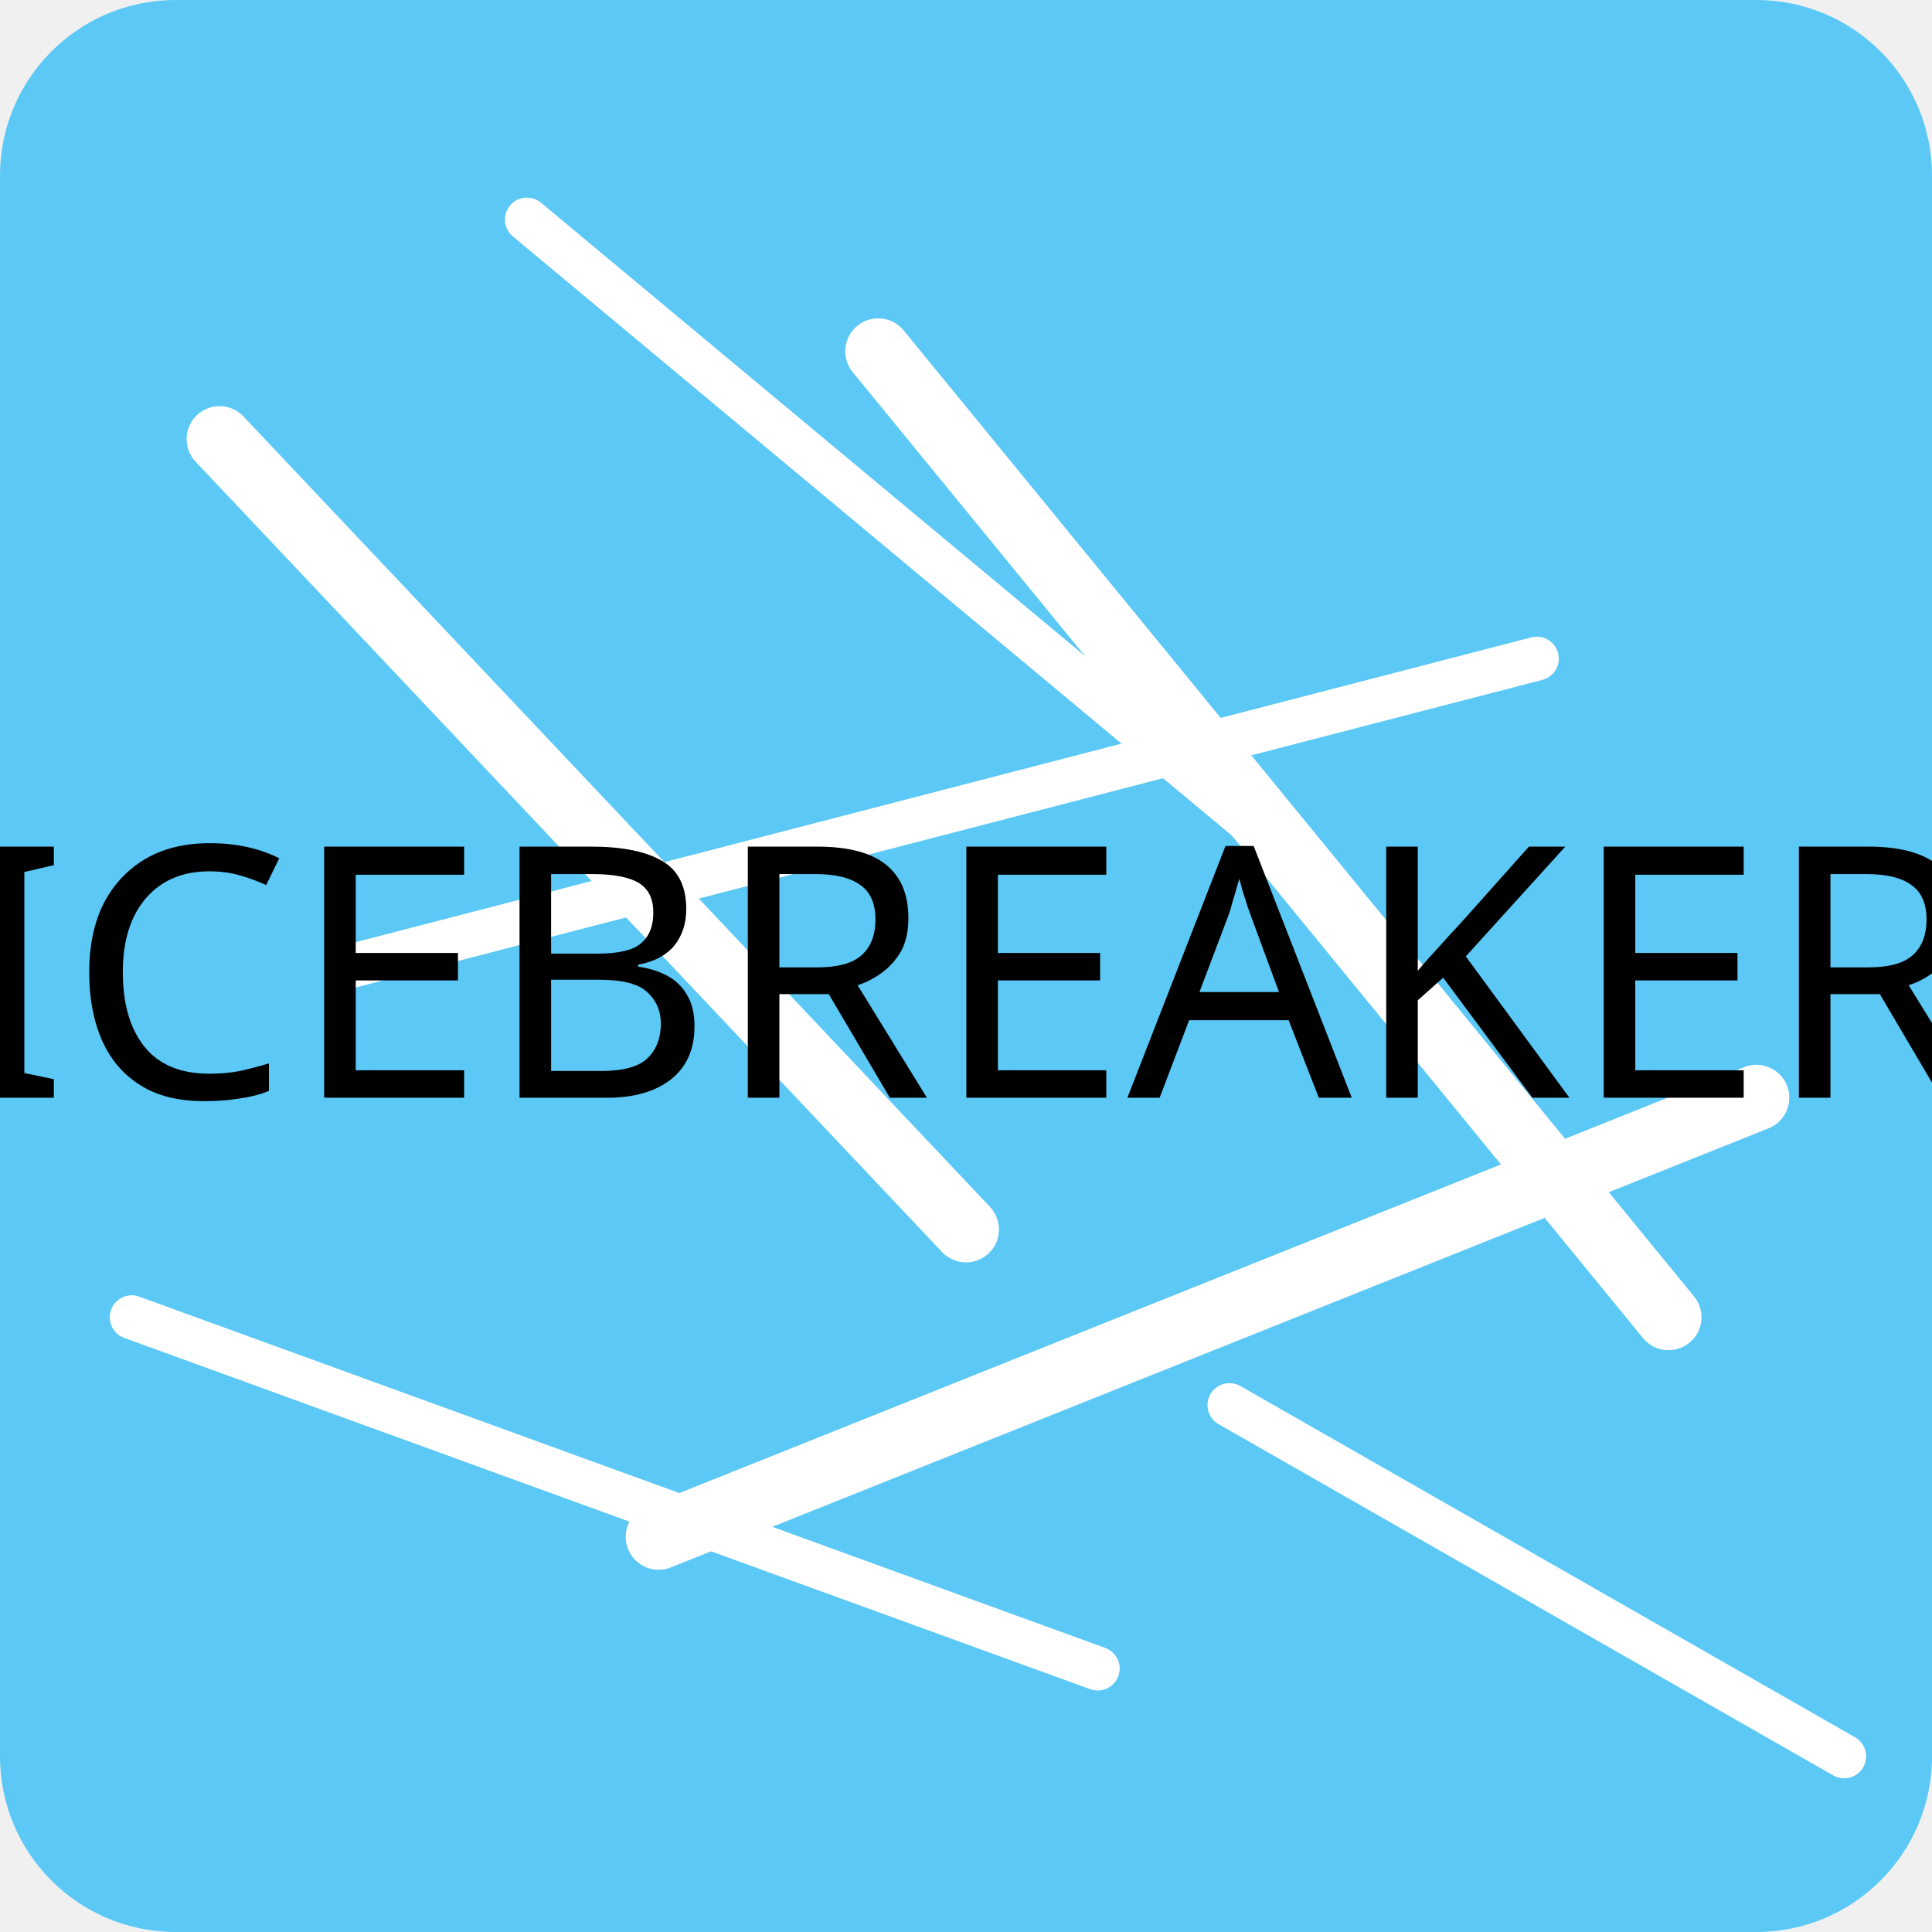
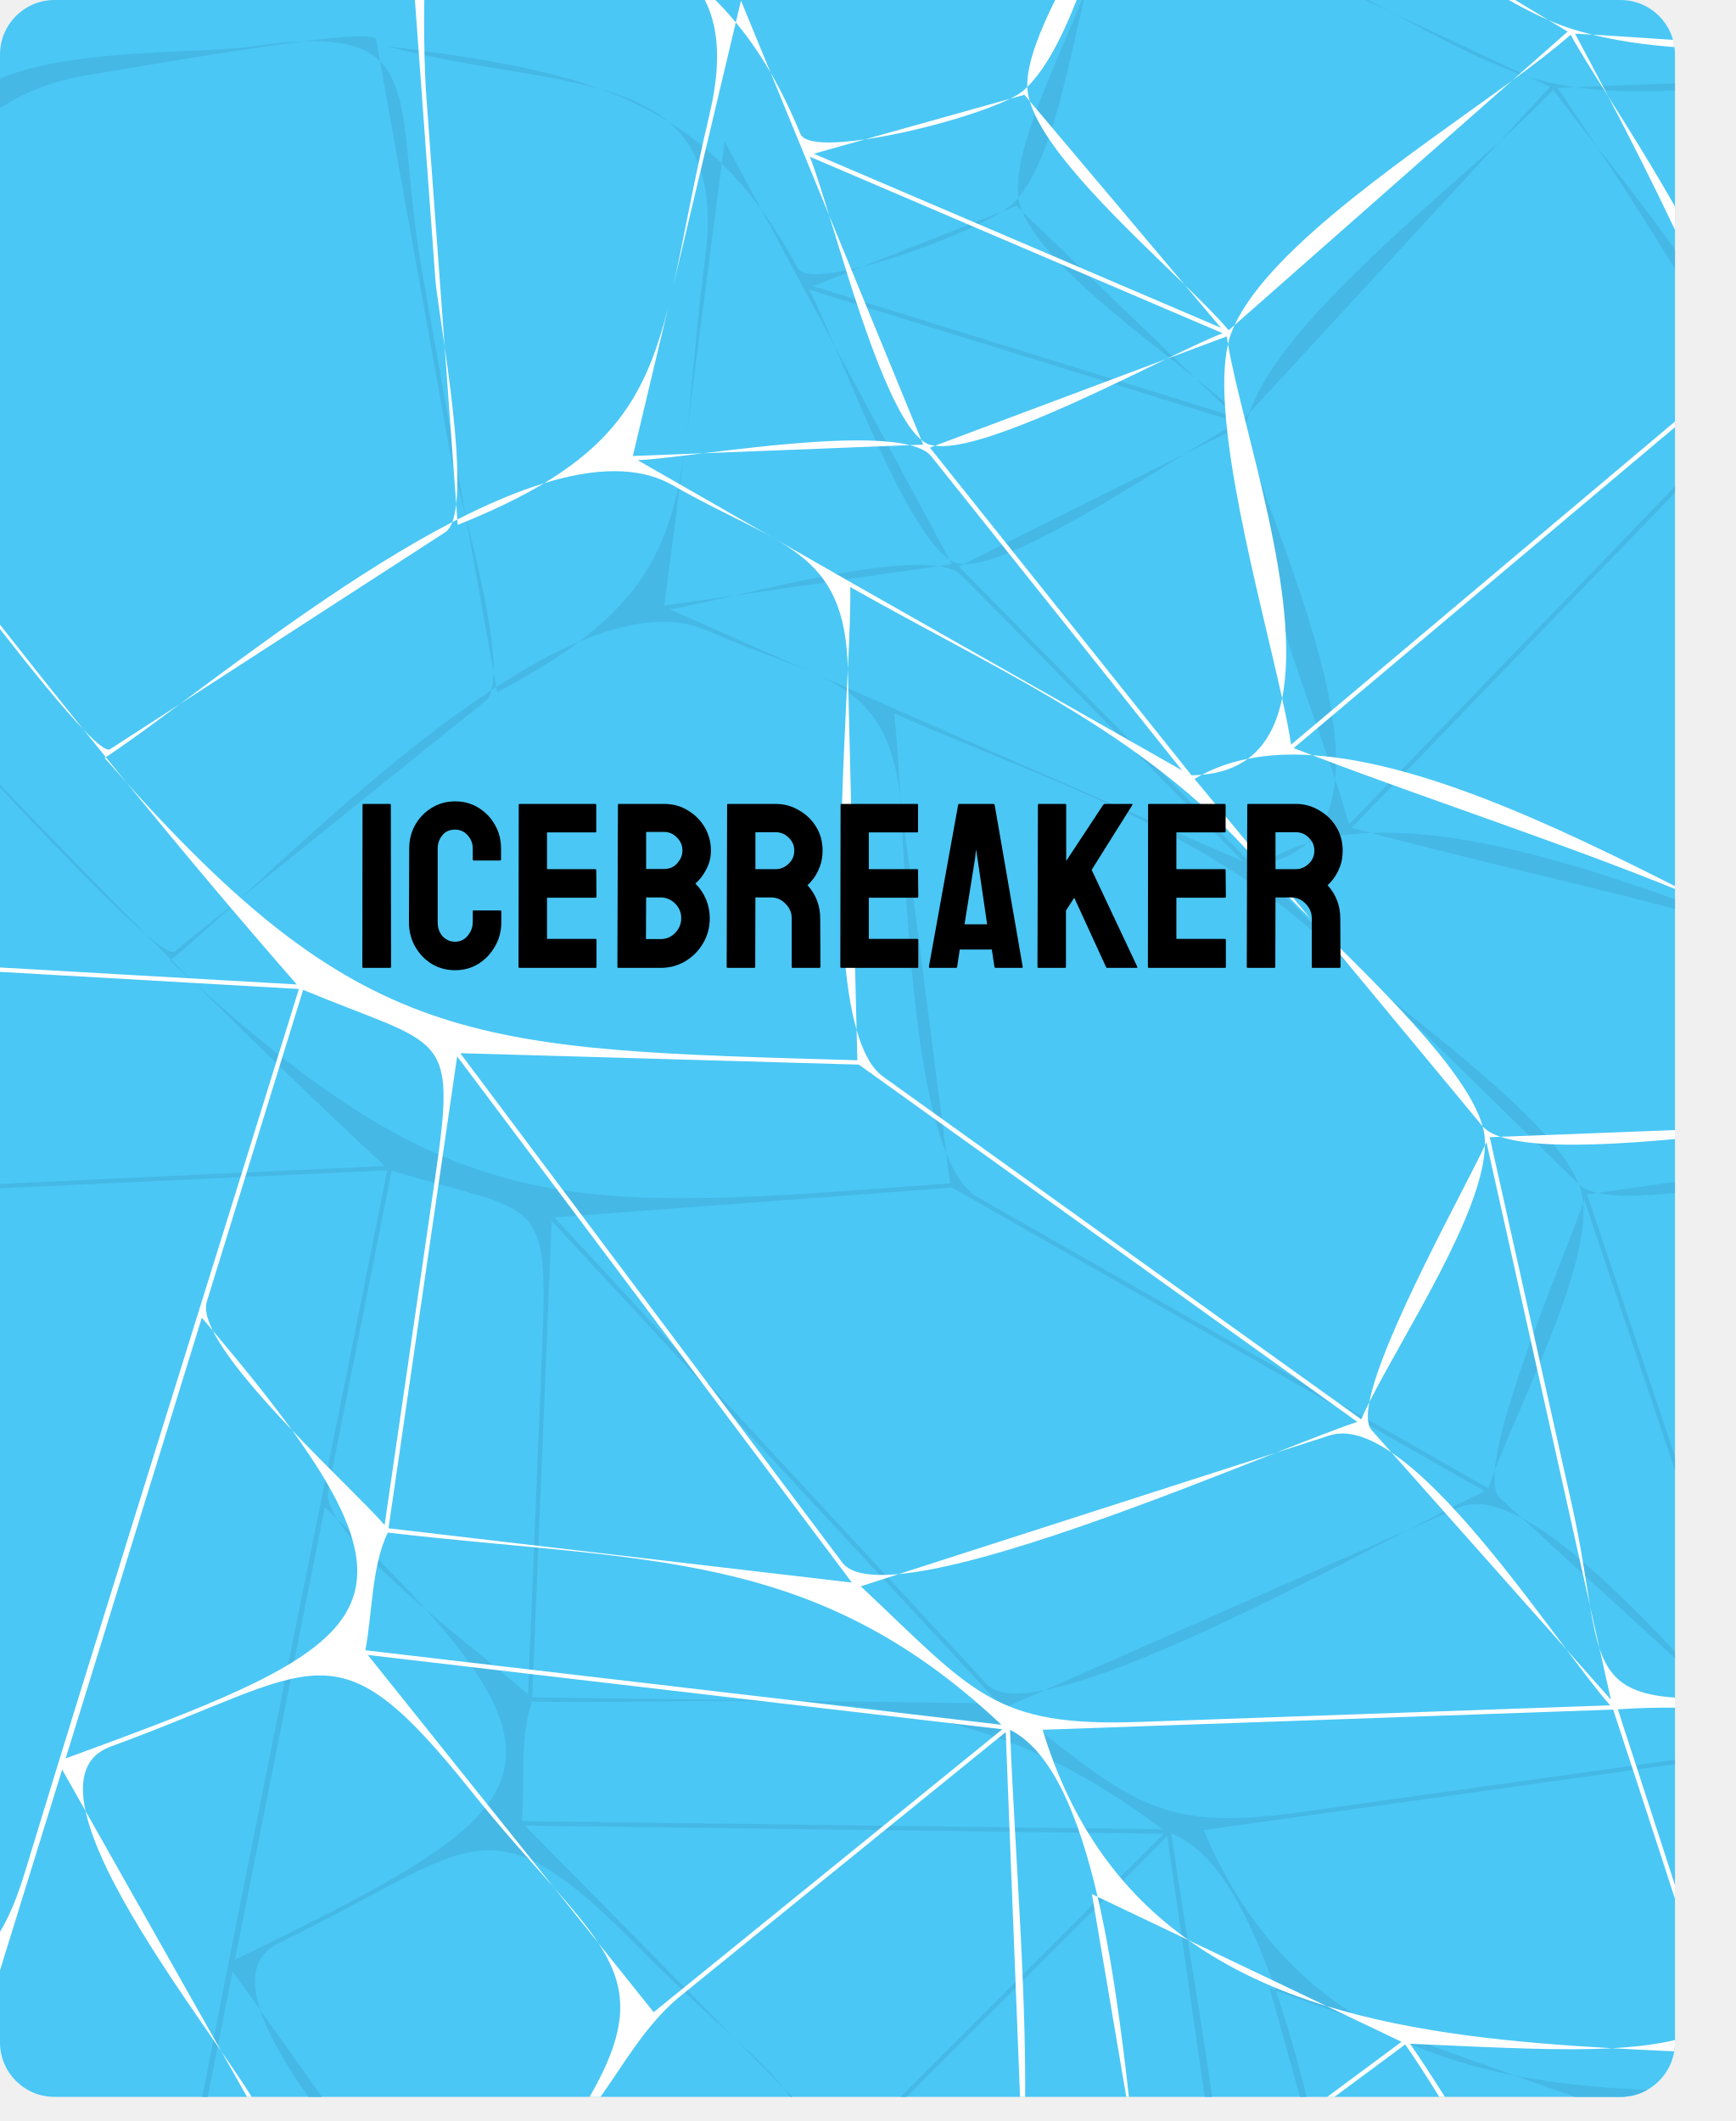
- <svg xmlns="http://www.w3.org/2000/svg" width="44" height="44" viewBox="0 0 44 44" fill="none">
-   <rect width="44" height="44" rx="4" fill="#5BC8F5" />
-   <line x1="5" y1="10" x2="22" y2="28" stroke="white" stroke-width="1.5" stroke-linecap="round" />
-   <line x1="12" y1="5" x2="30" y2="20" stroke="white" stroke-width="1" stroke-linecap="round" />
-   <line x1="20" y1="8" x2="38" y2="30" stroke="white" stroke-width="1.5" stroke-linecap="round" />
-   <line x1="8" y1="22" x2="35" y2="15" stroke="white" stroke-width="1" stroke-linecap="round" />
-   <line x1="3" y1="30" x2="25" y2="38" stroke="white" stroke-width="1" stroke-linecap="round" />
-   <line x1="15" y1="35" x2="40" y2="25" stroke="white" stroke-width="1.5" stroke-linecap="round" />
-   <line x1="28" y1="32" x2="42" y2="40" stroke="white" stroke-width="1" stroke-linecap="round" />
-   <text x="22" y="25" text-anchor="middle" font-family="Anton SC, sans-serif" font-weight="400" font-size="8" fill="#000">ICEBREAKER</text>
+ <svg xmlns="http://www.w3.org/2000/svg" width="27" height="33" viewBox="0 0 27 33" fill="none">
+   <g clip-path="url(#clip0_1091_567)">
+     <rect width="26.058" height="32.625" rx="0.847" fill="white" />
+     <g clip-path="url(#clip1_1091_567)">
+       <path d="M28.134 -0.762H-5.762V33.134H28.134V-0.762Z" fill="#4AC7F5" />
+       <path d="M28.134 14.742C27.972 14.689 27.808 14.638 27.643 14.588C27.811 14.652 27.974 14.714 28.134 14.775V14.742ZM23.799 1.201C23.09 0.869 22.381 0.536 21.673 0.204C22.375 0.579 23.108 0.984 23.799 1.201ZM19.435 6.427C20.735 5.017 22.035 3.606 23.335 2.196C21.96 3.441 19.877 5.139 19.435 6.427ZM28.134 8.089C28.058 7.918 27.981 7.747 27.902 7.578C27.979 7.799 28.057 8.02 28.134 8.241V8.089ZM20.338 13.117C20.09 13.194 19.861 13.299 19.654 13.439C19.944 13.383 20.168 13.272 20.338 13.117ZM24.845 2.283C25.718 3.602 26.51 4.878 27.206 6.187C27.233 5.331 25.785 3.481 24.845 2.283ZM27.433 6.241C27.39 6.285 27.348 6.329 27.305 6.373C27.513 6.771 27.712 7.172 27.902 7.578L27.433 6.241ZM28.134 18.195V18.091C27.042 18.247 25.949 18.404 24.856 18.56C25.507 18.706 26.881 18.464 28.134 18.195ZM28.134 1.205V1.202C26.936 1.279 25.678 1.303 24.501 1.357C25.603 1.511 26.899 1.358 28.134 1.205ZM21.329 12.959C23.366 13.503 25.597 13.966 27.643 14.588C25.662 13.829 23.204 12.885 21.329 12.959ZM21.673 0.204C21.152 -0.074 20.649 -0.335 20.192 -0.49C20.686 -0.259 21.179 -0.027 21.673 0.204ZM16.927 -0.258C16.975 -0.393 17.011 -0.513 17.031 -0.613C16.995 -0.506 16.961 -0.387 16.927 -0.258ZM-5.762 15.472V15.601C-4.85 16.611 -3.733 18.008 -2.715 18.409C-3.081 17.577 -4.657 16.351 -5.762 15.472ZM5.369 33.132C4.929 32.512 4.488 31.892 4.048 31.272C4.224 31.811 4.668 32.476 5.174 33.132H5.369ZM12.828 33.132C12.618 32.919 12.408 32.706 12.199 32.494C12.37 32.705 12.495 32.911 12.569 33.132H12.828ZM15.844 3.076C16.419 2.374 16.659 0.764 16.927 -0.258C16.601 0.669 15.733 2.289 15.844 3.076ZM2.275 14.541C1.144 13.402 0.03 12.248 -1.08 11.082C0.153 12.432 1.565 13.939 2.275 14.541ZM11.41 31.694C11.673 31.961 11.936 32.227 12.199 32.494C11.997 32.245 11.73 31.99 11.41 31.694ZM21.321 31.495C22.006 31.883 22.762 32.135 23.566 32.293C22.818 32.027 22.07 31.761 21.321 31.495ZM20.365 33.132H20.453C20.28 32.404 20.081 31.652 19.846 30.971C19.816 30.96 19.785 30.949 19.754 30.938C19.957 31.669 20.161 32.4 20.365 33.132ZM2.647 14.945C2.776 15.066 2.903 15.182 3.028 15.295C2.906 15.174 2.785 15.053 2.664 14.932C2.659 14.936 2.653 14.941 2.647 14.945ZM9.337 1.384C8.411 1.05 7.324 0.883 6.01 0.716C7.231 1.044 8.423 1.126 9.337 1.384ZM-2.809 7.229C-2.218 5.719 -1.628 4.209 -1.037 2.699C-1.898 3.902 -2.317 5.619 -2.809 7.229ZM10.389 1.886C10.875 2.289 11.111 2.927 10.97 4.016C10.829 5.094 10.775 5.97 10.687 6.713C10.868 5.324 11.049 3.935 11.229 2.546C10.966 2.288 10.687 2.07 10.389 1.886ZM13.417 4.149C14.175 3.957 15.148 3.568 15.594 3.288C14.868 3.575 14.143 3.862 13.417 4.149ZM11.274 2.201C11.259 2.316 11.245 2.431 11.229 2.546C11.445 2.757 11.65 2.995 11.847 3.265C11.656 2.912 11.466 2.557 11.274 2.201ZM10.389 1.886C10.112 1.656 9.754 1.502 9.337 1.384C9.713 1.52 10.062 1.683 10.389 1.886ZM7.245 8.028C7.39 8.836 7.534 9.645 7.678 10.453C7.686 9.855 7.445 8.822 7.245 8.028ZM10.642 7.06C10.658 6.948 10.673 6.832 10.687 6.713C10.672 6.829 10.657 6.945 10.642 7.06ZM24.189 1.303C24.061 1.277 23.931 1.243 23.799 1.201C23.904 1.251 24.01 1.3 24.115 1.349C23.855 1.632 23.595 1.914 23.335 2.196C23.664 1.898 23.952 1.627 24.168 1.393C24.3 1.589 24.547 1.903 24.845 2.283C24.645 1.981 24.442 1.677 24.233 1.369C24.322 1.365 24.412 1.361 24.501 1.357C24.395 1.342 24.291 1.324 24.189 1.303ZM14.918 8.815C14.943 8.802 14.968 8.79 14.993 8.777C14.95 8.776 14.91 8.771 14.876 8.76C14.841 8.749 14.806 8.731 14.771 8.708C14.783 8.731 14.796 8.755 14.809 8.778C14.74 8.788 14.672 8.798 14.603 8.808C14.762 8.831 14.883 8.875 14.954 8.947C16.415 10.432 17.876 11.917 19.338 13.402C17.525 12.609 15.711 11.815 13.898 11.021C12.738 10.507 11.577 9.993 10.416 9.479C10.621 9.45 10.985 9.365 11.421 9.266C11.059 9.318 10.697 9.37 10.334 9.422C10.437 8.635 10.539 7.847 10.642 7.06C10.465 8.286 10.13 9.139 9.005 9.986C9.751 9.669 10.441 9.564 10.998 9.81C12.743 10.583 13.765 10.511 14.003 12.367C14.004 12.371 14.004 12.374 14.005 12.377C13.975 11.845 13.947 11.396 13.909 11.099C16.436 12.206 18.843 12.923 20.807 14.846C20.981 15.016 21.25 15.238 21.565 15.493C20.892 14.834 20.219 14.175 19.546 13.516C19.581 13.489 19.617 13.463 19.654 13.439C19.602 13.449 19.549 13.457 19.493 13.464C17.968 11.914 16.443 10.364 14.918 8.815ZM7.245 8.028C7.02 6.768 6.795 5.508 6.57 4.248C6.27 2.571 6.419 1.46 5.912 0.954C6.273 2.972 6.633 4.99 6.994 7.008C7.023 7.17 7.127 7.557 7.245 8.028ZM26.997 25.678C27.066 25.927 27.132 26.139 27.21 26.313C27.139 26.101 27.068 25.889 26.997 25.678ZM9.005 9.986C8.59 10.162 8.158 10.404 7.721 10.688C7.725 10.715 7.73 10.743 7.735 10.77C8.244 10.502 8.661 10.244 9.005 9.986ZM7.555 10.903C7.597 10.869 7.627 10.812 7.647 10.736C6.242 11.662 4.795 13.008 3.727 13.988C5.003 12.96 6.279 11.931 7.555 10.903ZM-2.809 7.229C-2.988 7.687 -3.168 8.145 -3.347 8.603C-4.152 8.102 -4.957 7.602 -5.762 7.101V7.221C-4.97 7.715 -4.13 8.196 -3.379 8.663C-4.173 9.764 -4.967 10.864 -5.762 11.965V12.159C-4.932 11.024 -4.123 9.809 -3.327 8.707C-2.576 9.503 -1.828 10.296 -1.08 11.082C-2.12 9.943 -3.033 8.916 -3.288 8.64C-3.113 8.19 -2.958 7.715 -2.809 7.229ZM7.72 10.688C7.706 10.61 7.692 10.531 7.678 10.453C7.677 10.563 7.667 10.659 7.647 10.736C7.672 10.72 7.696 10.704 7.72 10.688ZM5.912 0.954C5.892 0.84 5.872 0.727 5.851 0.613C5.837 0.533 5.365 0.563 4.733 0.641C5.325 0.621 5.685 0.727 5.912 0.954ZM28.134 32.471C28.107 32.476 28.081 32.481 28.054 32.485C28.081 32.484 28.108 32.482 28.134 32.481V32.471ZM2.717 14.802C2.669 14.841 2.51 14.741 2.275 14.541C2.404 14.671 2.534 14.802 2.664 14.931C2.941 14.707 3.304 14.376 3.727 13.988C3.39 14.26 3.053 14.531 2.717 14.802ZM-3.384 33.132C-2.698 30.866 -2.126 27.996 -1.941 25.811C-2.455 28.251 -2.97 30.691 -3.484 33.132H-3.384ZM24.338 33.132H24.438C24.573 33.008 24.709 32.884 24.844 32.76C24.953 32.888 25.055 33.012 25.152 33.132H25.242C25.141 33.007 25.033 32.877 24.917 32.742C26.291 32.661 27.28 32.608 28.054 32.485C26.51 32.559 24.968 32.568 23.566 32.293C23.971 32.437 24.377 32.581 24.782 32.725C24.634 32.861 24.486 32.996 24.338 33.132ZM26.704 26.39C27.012 26.723 27.276 27.005 27.469 27.182C25.051 27.52 22.633 27.859 20.215 28.197C17.965 28.512 17.602 28.012 15.682 26.546C15.871 26.463 16.06 26.38 16.249 26.297C15.822 26.382 15.504 26.367 15.357 26.208C13.113 23.786 10.869 21.364 8.625 18.942C10.687 18.787 12.749 18.632 14.811 18.477C17.574 20.052 20.337 21.628 23.1 23.203C22.854 23.312 22.424 23.534 21.888 23.812C22.156 23.694 22.424 23.576 22.692 23.457C22.96 23.339 23.301 23.418 23.678 23.621C23.564 23.516 23.449 23.411 23.334 23.306C23.259 23.237 23.237 23.085 23.255 22.878C23.216 22.978 23.183 23.072 23.156 23.157C20.507 21.646 17.857 20.136 15.207 18.625C15.014 18.514 14.854 18.274 14.721 17.943L14.781 18.411C8.92 18.851 7.175 19.05 3.028 15.295C3.995 16.256 4.978 17.205 5.985 18.142C3.281 18.267 0.577 18.393 -2.127 18.519C-2.317 18.528 -2.514 18.487 -2.715 18.409C-2.674 18.5 -2.648 18.587 -2.64 18.668C-2.373 21.155 -2.107 23.642 -1.841 26.129C-1.591 28.463 -1.341 30.797 -1.091 33.132H-1.023C-1.541 28.29 -2.06 23.449 -2.578 18.608C0.29 18.474 3.157 18.341 6.025 18.208C5.281 21.953 4.538 25.605 3.79 29.358C3.592 30.351 3.398 31.341 3.204 32.336C3.142 32.653 3.068 32.915 2.982 33.132H3.129C3.292 32.313 3.456 31.493 3.619 30.67L4.048 31.272C3.893 30.801 3.942 30.426 4.332 30.236C7.457 28.71 7.574 27.901 9.973 30.333C10.524 30.893 11.009 31.325 11.41 31.694C10.328 30.597 9.246 29.5 8.164 28.403C11.477 28.445 14.789 28.488 18.102 28.531C16.569 30.064 15.035 31.598 13.501 33.132H13.597C15.118 31.611 16.638 30.09 18.159 28.57C18.378 30.09 18.597 31.611 18.815 33.132H18.927C18.727 31.604 18.435 30.014 18.222 28.528C18.907 28.783 19.432 29.768 19.846 30.971C20.338 31.146 20.83 31.32 21.321 31.495C20.239 30.882 19.339 29.931 18.726 28.474C21.658 28.064 24.59 27.653 27.522 27.243C27.727 27.698 27.931 28.155 28.134 28.613V28.449C27.954 28.043 27.774 27.637 27.594 27.231C27.779 27.198 27.959 27.173 28.134 27.151V26.953C27.63 26.912 27.387 26.705 27.21 26.313C27.297 26.573 27.384 26.832 27.471 27.092L26.704 26.39ZM15.538 26.504C13.118 26.472 10.7 26.44 8.28 26.409L8.583 18.996C10.901 21.498 13.219 24.001 15.538 26.504ZM3.655 30.491C4.121 28.144 4.587 25.797 5.053 23.451C5.118 23.513 5.181 23.573 5.244 23.633C5.135 23.462 5.08 23.312 5.104 23.196C5.433 21.535 5.763 19.875 6.093 18.215C8.357 18.89 8.532 18.571 8.439 20.864C8.364 22.698 8.289 24.532 8.214 26.366C7.962 26.126 7.287 25.608 6.629 25.047C9.046 27.743 7.882 28.427 3.655 30.491ZM8.119 28.334C8.168 27.757 8.079 27.016 8.276 26.476C12.304 26.529 14.879 26.018 18.081 28.462C14.76 28.42 11.44 28.377 8.119 28.334ZM6.629 25.047C6.254 24.628 5.793 24.162 5.244 23.633C5.499 24.036 6.057 24.558 6.629 25.047ZM1.424 1.159C1.707 1.117 3.517 0.792 4.734 0.641C4.511 0.649 4.256 0.674 3.963 0.717C2.834 0.883 -0.242 0.667 -0.706 1.853C-0.816 2.135 -0.926 2.417 -1.037 2.699C-0.463 1.897 0.306 1.323 1.424 1.159ZM12.59 4.506C14.814 5.195 17.038 5.884 19.263 6.573C19.084 6.662 18.787 6.843 18.429 7.064C18.73 6.914 19.031 6.764 19.331 6.615C19.341 6.653 19.352 6.693 19.363 6.733C19.37 6.678 19.379 6.624 19.391 6.575C19.403 6.526 19.418 6.477 19.435 6.427L19.352 6.517C19.173 6.344 18.905 6.127 18.597 5.884C18.807 6.086 19.017 6.288 19.227 6.491C17.034 5.812 14.841 5.132 12.648 4.453C12.904 4.352 13.161 4.25 13.417 4.149C12.903 4.279 12.488 4.317 12.408 4.167C12.228 3.832 12.041 3.533 11.847 3.265C12.227 3.973 12.605 4.677 12.984 5.382C12.821 4.999 12.685 4.683 12.59 4.506ZM11.421 9.266C12.482 9.113 13.543 8.961 14.603 8.808C13.898 8.706 12.456 9.03 11.421 9.266ZM24.563 18.427C24.234 17.58 22.631 16.352 21.565 15.493C22.562 16.469 23.56 17.445 24.557 18.421C24.559 18.423 24.561 18.425 24.563 18.427ZM23.679 23.621C24.687 24.544 25.696 25.467 26.704 26.39C25.844 25.461 24.641 24.138 23.679 23.621ZM24.629 18.718C24.399 19.395 23.341 21.841 23.255 22.878C23.678 21.759 24.718 19.757 24.629 18.718ZM16.249 26.297C17.658 26.017 20.261 24.656 21.888 23.812C20.008 24.64 18.129 25.468 16.249 26.297ZM14.005 12.377C14.1 14.091 14.211 16.679 14.721 17.944C14.482 16.088 14.243 14.233 14.005 12.377ZM24.629 18.718C24.635 18.699 24.642 18.681 24.647 18.665C25.43 21.003 26.214 23.34 26.997 25.678C26.885 25.271 26.762 24.762 26.555 24.146C25.934 22.292 25.312 20.438 24.691 18.584C24.746 18.576 24.801 18.568 24.856 18.56C24.728 18.531 24.628 18.488 24.563 18.427C24.581 18.474 24.597 18.521 24.607 18.566C24.618 18.613 24.624 18.665 24.629 18.718ZM20.985 12.828C20.935 12.636 20.861 12.396 20.771 12.126C20.732 12.535 20.6 12.879 20.338 13.117C20.643 13.023 20.976 12.972 21.329 12.959C21.229 12.932 21.13 12.905 21.03 12.878C23.122 10.71 25.214 8.541 27.305 6.373C27.273 6.311 27.239 6.249 27.206 6.187C27.202 6.314 27.167 6.419 27.091 6.497C25.056 8.607 23.02 10.718 20.985 12.828ZM18.597 5.884C17.7 5.02 16.802 4.156 15.905 3.292C16.224 4.067 17.617 5.11 18.597 5.884ZM15.905 3.292C15.886 3.245 15.869 3.198 15.858 3.152C15.852 3.128 15.847 3.102 15.844 3.076C15.826 3.097 15.809 3.117 15.792 3.136C15.751 3.181 15.682 3.232 15.594 3.288C15.666 3.259 15.739 3.23 15.811 3.202C15.842 3.232 15.874 3.262 15.905 3.292ZM20.771 12.126C20.923 10.555 19.726 8.02 19.363 6.733C19.213 7.938 20.254 10.568 20.771 12.126ZM18.429 7.064C17.284 7.635 16.139 8.206 14.993 8.777C15.657 8.8 17.332 7.742 18.429 7.064ZM14.771 8.708C14.164 7.578 13.572 6.477 12.984 5.382C13.48 6.551 14.219 8.343 14.771 8.708Z" fill="#45B8E6" />
+       <path d="M10.68 -0.395C11.122 0.056 11.29 0.715 11.037 1.783C10.786 2.841 10.641 3.706 10.477 4.436C10.8 3.074 11.124 1.711 11.447 0.349C11.212 0.064 10.957 -0.181 10.68 -0.395ZM11.528 0.01C11.501 0.123 11.474 0.236 11.447 0.349C11.64 0.58 11.819 0.838 11.987 1.128C11.834 0.756 11.682 0.384 11.528 0.01ZM16.82 -0.762C16.399 0 15.963 0.832 15.982 1.353C16.419 0.92 16.746 0.058 17.027 -0.762H16.82ZM13.455 2.169C14.229 2.058 15.241 1.77 15.713 1.537C14.961 1.748 14.208 1.959 13.455 2.169ZM10.135 -0.762C10.325 -0.65 10.508 -0.529 10.68 -0.395C10.543 -0.536 10.379 -0.655 10.194 -0.762H10.135ZM7.097 7.845C7.084 7.955 7.065 8.049 7.037 8.123C7.063 8.11 7.089 8.096 7.115 8.083C7.109 8.004 7.103 7.924 7.097 7.845ZM10.396 4.778C10.423 4.668 10.45 4.554 10.477 4.436C10.45 4.55 10.423 4.664 10.396 4.778ZM27.182 5.7C27.135 5.74 27.088 5.779 27.041 5.819C27.206 6.236 27.363 6.655 27.51 7.079C27.4 6.619 27.291 6.16 27.182 5.7ZM6.917 5.388C6.977 6.207 7.037 7.026 7.097 7.845C7.166 7.251 7.033 6.199 6.917 5.388ZM28.134 9.151C27.953 8.443 27.744 7.755 27.51 7.079C27.718 7.955 27.926 8.831 28.134 9.707V9.151ZM25.017 1.496C25.749 2.898 26.405 4.25 26.962 5.623C27.076 4.774 25.828 2.785 25.017 1.496ZM22.282 -0.762C22.878 -0.358 23.492 0.054 24.089 0.312C23.495 -0.046 22.901 -0.404 22.307 -0.762H22.282ZM28.134 0.769V0.75C27.016 0.698 25.861 0.603 24.771 0.539C25.774 0.788 26.971 0.789 28.134 0.769ZM12.598 2.438C14.739 3.354 16.88 4.269 19.021 5.185C18.834 5.255 18.52 5.405 18.141 5.587C18.456 5.469 18.77 5.351 19.085 5.234C19.09 5.272 19.097 5.313 19.104 5.355C19.117 5.3 19.131 5.248 19.148 5.2C19.165 5.153 19.185 5.106 19.207 5.058C19.177 5.085 19.146 5.112 19.116 5.139C18.955 4.948 18.711 4.705 18.43 4.431C18.618 4.654 18.806 4.877 18.994 5.1L12.661 2.392C12.926 2.318 13.19 2.244 13.455 2.169C12.931 2.245 12.516 2.24 12.452 2.083C12.307 1.731 12.153 1.414 11.987 1.128C12.291 1.871 12.595 2.61 12.899 3.351C12.777 2.953 12.674 2.624 12.598 2.438ZM1.628 11.793C1.744 11.925 1.858 12.054 1.97 12.179C1.862 12.047 1.754 11.914 1.646 11.781C1.64 11.784 1.634 11.789 1.628 11.793ZM6.598 -0.762H6.399C6.523 0.941 6.648 2.645 6.773 4.348C6.785 4.512 6.848 4.908 6.917 5.388C6.824 4.112 6.73 2.835 6.637 1.559C6.566 0.593 6.62 -0.176 6.598 -0.762ZM1.331 28.177C1.558 29.228 2.692 30.826 3.444 31.918C2.74 30.671 2.035 29.424 1.331 28.177ZM-1.01 30.706C-1.38 30.635 -1.71 30.579 -2.007 30.54C-1.629 30.647 -1.3 30.717 -1.01 30.706ZM-5.762 32.237V32.34C-5.337 31.913 -4.889 31.455 -4.548 31.007C-4.922 31.289 -5.296 31.693 -5.762 32.237ZM9.312 30.235C9.136 29.968 8.898 29.686 8.61 29.358C8.844 29.651 9.078 29.943 9.312 30.235ZM20.639 31.212C19.922 30.87 19.205 30.528 18.489 30.186C19.129 30.643 19.856 30.972 20.639 31.212ZM17.608 33.134H17.619C17.499 32.026 17.346 30.679 17.076 29.512C17.046 29.498 17.017 29.484 16.987 29.47C17.194 30.692 17.401 31.913 17.608 33.134ZM4.136 33.134H4.223C4.154 33.028 4.084 32.913 4.013 32.786C3.893 32.575 3.689 32.273 3.444 31.918C3.623 32.234 3.801 32.55 3.98 32.867C4.034 32.962 4.086 33.051 4.136 33.134ZM-3.001 3.553C-3.226 3.99 -3.452 4.427 -3.677 4.864C-4.372 4.325 -5.067 3.785 -5.762 3.246V3.374C-5.077 3.902 -4.36 4.42 -3.716 4.92C-4.398 5.684 -5.08 6.448 -5.762 7.212V7.377C-5.053 6.567 -4.354 5.737 -3.668 4.969C-3.004 5.839 -2.342 6.705 -1.679 7.565C-2.596 6.324 -3.398 5.207 -3.623 4.906C-3.402 4.478 -3.198 4.02 -3.001 3.553ZM1.712 11.657C1.66 11.691 1.513 11.575 1.299 11.352C1.414 11.495 1.53 11.638 1.646 11.781C1.945 11.585 2.34 11.294 2.801 10.952C2.438 11.187 2.075 11.422 1.712 11.657ZM-5.762 13.012C-5.22 13.726 -4.643 14.382 -4.064 14.682C-4.254 14.089 -4.992 13.253 -5.762 12.467V13.012ZM-0.775 -0.762C-1.752 0.346 -2.346 2.006 -3.001 3.553C-2.258 2.115 -1.515 0.677 -0.773 -0.762H-0.775ZM20.415 11.75C22.385 12.503 24.555 13.194 26.526 14.024C24.634 13.064 22.288 11.871 20.415 11.75ZM1.299 11.352C0.292 10.102 -0.695 8.84 -1.679 7.565C-0.592 9.035 0.656 10.68 1.299 11.352ZM19.207 5.058C20.646 3.79 22.085 2.521 23.525 1.253C22.028 2.349 19.78 3.822 19.207 5.058ZM14.332 6.843C13.845 5.657 13.371 4.501 12.899 3.351C13.271 4.565 13.821 6.424 14.332 6.843ZM10.943 7.052C12.014 7.01 13.084 6.968 14.155 6.926C13.464 6.751 11.996 6.924 10.943 7.052ZM14.467 6.965L14.546 6.935C14.503 6.93 14.464 6.921 14.431 6.906C14.398 6.892 14.365 6.871 14.332 6.843C14.342 6.868 14.352 6.893 14.362 6.918C14.293 6.92 14.224 6.923 14.155 6.926C14.31 6.965 14.426 7.022 14.489 7.101L18.389 11.986C16.667 11.008 14.946 10.031 13.225 9.054C12.124 8.422 11.022 7.791 9.921 7.16C10.127 7.152 10.498 7.106 10.943 7.052C10.577 7.066 10.211 7.08 9.845 7.095C10.029 6.323 10.212 5.55 10.396 4.778C10.093 5.978 9.671 6.792 8.465 7.518C9.24 7.279 9.936 7.247 10.465 7.55C12.121 8.499 13.145 8.533 13.19 10.404C13.19 10.408 13.19 10.411 13.19 10.414C13.216 9.881 13.234 9.432 13.227 9.133C15.626 10.495 17.946 11.457 19.701 13.573C19.856 13.761 20.1 14.01 20.388 14.295C19.786 13.57 19.185 12.845 18.584 12.12C18.621 12.097 18.66 12.075 18.699 12.054C18.646 12.059 18.593 12.062 18.537 12.063C17.18 10.364 15.824 8.664 14.467 6.965ZM19.946 10.864C20.26 9.318 19.331 6.672 19.104 5.355C18.83 6.537 19.593 9.262 19.946 10.864ZM8.465 7.518C8.034 7.65 7.579 7.846 7.115 8.083C7.117 8.111 7.119 8.139 7.121 8.166C7.655 7.953 8.096 7.739 8.465 7.518ZM23.065 17.523C22.826 16.648 21.359 15.261 20.388 14.295C21.279 15.37 22.169 16.444 23.06 17.518C23.062 17.52 23.064 17.522 23.065 17.523ZM24.371 25.666C24.643 26.029 24.876 26.337 25.05 26.533C22.61 26.619 20.17 26.705 17.73 26.791C15.459 26.872 15.15 26.337 13.392 24.681C13.588 24.617 13.785 24.554 13.981 24.491C13.548 24.531 13.233 24.484 13.103 24.311C11.122 21.669 9.141 19.027 7.16 16.386L13.361 16.564C15.946 18.417 18.531 20.27 21.116 22.123C20.86 22.206 20.41 22.382 19.848 22.603C20.127 22.513 20.405 22.424 20.684 22.334C20.963 22.244 21.294 22.358 21.648 22.599C21.545 22.482 21.441 22.366 21.338 22.25C21.27 22.173 21.265 22.02 21.303 21.816C21.255 21.911 21.212 22.001 21.177 22.083C18.698 20.306 16.219 18.529 13.74 16.752C13.558 16.622 13.424 16.366 13.326 16.024C13.33 16.181 13.334 16.339 13.338 16.496C7.462 16.327 5.706 16.344 1.97 12.179C2.833 13.235 3.712 14.282 4.617 15.317C1.914 15.162 -0.788 15.008 -3.49 14.853C-3.681 14.842 -3.872 14.781 -4.064 14.682C-4.033 14.777 -4.016 14.867 -4.016 14.948C-4.009 17.449 -4.001 19.95 -3.994 22.452C-3.987 24.879 -3.979 27.306 -3.972 29.733C-3.971 30.121 -4.206 30.559 -4.548 31.007C-3.875 30.5 -3.203 30.383 -2.007 30.54C-2.535 30.392 -3.159 30.174 -3.903 30.017C-3.918 24.976 -3.933 19.935 -3.948 14.895C-1.082 15.059 1.784 15.223 4.65 15.387C3.522 19.035 2.405 22.59 1.273 26.246C0.973 27.213 0.678 28.178 0.382 29.147C0.028 30.304 -0.407 30.683 -1.01 30.706C-0.745 30.757 -0.459 30.815 -0.148 30.881C-0.365 31.589 -0.637 32.4 -0.831 33.134H-0.765C-0.19 31.264 0.387 29.409 0.967 27.533L1.331 28.177C1.226 27.692 1.313 27.324 1.72 27.175C4.986 25.982 5.187 25.189 7.321 27.856C7.812 28.47 8.25 28.95 8.61 29.358C7.647 28.155 6.685 26.952 5.722 25.749C9.012 26.134 12.303 26.519 15.594 26.905C13.785 28.372 11.977 29.84 10.169 31.307C9.883 30.95 9.597 30.593 9.312 30.235C9.836 31.037 9.797 31.718 8.854 33.134H8.923C9.518 32.531 9.866 31.64 10.593 31.05C12.277 29.683 13.962 28.316 15.646 26.949C15.727 29.011 15.808 31.073 15.889 33.134H15.941C15.993 31.158 15.792 28.935 15.713 26.914C16.368 27.239 16.788 28.273 17.076 29.512C17.547 29.737 18.018 29.962 18.489 30.186C17.476 29.465 16.679 28.425 16.22 26.913C19.178 26.808 22.137 26.703 25.096 26.599C25.636 28.236 26.168 29.884 26.701 31.528C26.722 31.519 26.742 31.509 26.763 31.499C26.231 29.865 25.7 28.23 25.169 26.595C26.45 26.503 27.474 26.7 28.134 26.472V26.224C27.856 26.306 27.492 26.361 27.018 26.395C25.544 26.5 25.101 26.302 24.882 25.642C24.942 25.909 25.002 26.176 25.061 26.444C24.831 26.184 24.601 25.925 24.371 25.666ZM13.253 24.623C10.85 24.341 8.447 24.059 6.044 23.778C6.4 21.33 6.756 18.883 7.112 16.436C9.159 19.165 11.206 21.894 13.253 24.623ZM1.021 27.359C1.727 25.073 2.434 22.787 3.14 20.502C3.198 20.57 3.255 20.637 3.311 20.703C3.221 20.521 3.182 20.366 3.217 20.253C3.717 18.636 4.217 17.018 4.716 15.401C6.898 16.307 7.106 16.008 6.776 18.279C6.511 20.095 6.247 21.912 5.983 23.728C5.757 23.463 5.139 22.879 4.543 22.252C6.668 25.184 5.439 25.744 1.021 27.359ZM5.684 25.676C5.793 25.107 5.781 24.361 6.033 23.845C10.034 24.314 12.648 24.073 15.579 26.835C12.281 26.448 8.983 26.062 5.684 25.676ZM28.134 14.763C27.62 14.502 27.081 14.258 26.526 14.024C27.116 14.323 27.661 14.599 28.134 14.813V14.763ZM18.43 4.431C17.627 3.479 16.824 2.527 16.021 1.575C16.258 2.378 17.535 3.56 18.43 4.431ZM16.021 1.575C16.006 1.525 15.994 1.477 15.988 1.43C15.985 1.405 15.983 1.379 15.982 1.353C15.963 1.372 15.944 1.39 15.924 1.407C15.879 1.447 15.806 1.491 15.713 1.537C15.788 1.516 15.862 1.495 15.937 1.475L16.021 1.575ZM24.466 0.454C24.341 0.415 24.215 0.367 24.089 0.312C24.189 0.372 24.288 0.432 24.388 0.492C24.1 0.746 23.812 0.999 23.525 1.253C23.882 0.991 24.197 0.751 24.435 0.54C24.547 0.75 24.76 1.088 25.017 1.496C24.85 1.175 24.678 0.851 24.503 0.524C24.592 0.528 24.681 0.534 24.771 0.539C24.667 0.513 24.565 0.485 24.466 0.454ZM20.086 11.585C20.057 11.388 20.008 11.143 19.946 10.864C19.864 11.267 19.698 11.595 19.413 11.806C19.726 11.743 20.062 11.727 20.415 11.75C20.319 11.713 20.222 11.676 20.126 11.639C22.431 9.699 24.736 7.759 27.041 5.819C27.015 5.754 26.988 5.689 26.962 5.623C26.945 5.749 26.898 5.85 26.816 5.92C24.572 7.808 22.329 9.697 20.086 11.585ZM23.101 17.821C23.109 17.802 23.117 17.785 23.124 17.769C23.662 20.175 24.199 22.582 24.736 24.988C24.666 24.571 24.597 24.053 24.455 23.418L23.176 17.693C23.232 17.691 23.288 17.689 23.343 17.687C23.219 17.645 23.124 17.591 23.065 17.523C23.079 17.573 23.09 17.621 23.095 17.666C23.101 17.715 23.102 17.767 23.101 17.821ZM18.141 5.587L14.546 6.935C15.204 7.027 16.98 6.148 18.141 5.587ZM3.311 20.703C3.524 21.13 4.025 21.707 4.543 22.252C4.213 21.797 3.803 21.285 3.311 20.703ZM24.736 24.988C24.779 25.243 24.822 25.46 24.882 25.642C24.834 25.424 24.785 25.206 24.736 24.988ZM26.838 31.951C26.792 31.81 26.747 31.669 26.701 31.528C26.236 31.735 25.73 31.833 25.082 31.868C25.67 31.901 26.258 31.925 26.838 31.951ZM28.108 30.5C27.632 30.968 27.215 31.287 26.763 31.5L26.899 31.919C27.302 31.446 27.705 30.973 28.108 30.5ZM28.134 30.469C28.126 30.479 28.117 30.489 28.108 30.5C28.117 30.491 28.126 30.482 28.134 30.474V30.469ZM19.413 11.806C19.158 11.856 18.919 11.937 18.699 12.054C18.993 12.029 19.228 11.942 19.413 11.806ZM27.967 17.509L23.343 17.687C24.21 17.978 26.505 17.684 27.967 17.509ZM7.037 8.123C5.543 8.899 3.964 10.088 2.801 10.952L6.928 8.28C6.973 8.25 7.009 8.197 7.037 8.123ZM28.134 17.489C28.08 17.495 28.024 17.502 27.967 17.509C28.023 17.507 28.078 17.505 28.134 17.503V17.489ZM21.303 21.816C21.84 20.747 23.082 18.863 23.101 17.821C22.803 18.47 21.497 20.793 21.303 21.816ZM13.326 16.024C13.281 14.154 13.236 12.284 13.19 10.414C13.108 12.128 12.95 14.713 13.326 16.024ZM21.648 22.599C22.556 23.621 23.463 24.644 24.371 25.666C23.612 24.653 22.552 23.213 21.648 22.599ZM13.981 24.491C15.412 24.359 18.142 23.274 19.848 22.603C17.892 23.232 15.937 23.862 13.981 24.491ZM-5.762 27.409V28.016C-5.037 26.081 -4.396 23.888 -4.06 22.125C-4.627 23.886 -5.194 25.648 -5.762 27.409ZM21.804 31.768C21.189 32.223 20.575 32.679 19.961 33.134H20.075C20.67 32.693 21.265 32.251 21.861 31.809C22.211 32.315 22.469 32.76 22.707 33.134H22.803C22.564 32.768 22.3 32.324 21.936 31.798C23.31 31.86 24.3 31.91 25.083 31.868C23.54 31.781 22.004 31.631 20.639 31.212C21.027 31.397 21.415 31.583 21.804 31.768Z" fill="white" />
+     </g>
+     <path d="M5.655 15.059C5.643 15.059 5.637 15.053 5.637 15.04L5.64 12.523C5.64 12.513 5.645 12.508 5.655 12.508H6.065C6.075 12.508 6.08 12.513 6.08 12.523L6.084 15.04C6.084 15.053 6.079 15.059 6.069 15.059H5.655ZM7.08 15.095C6.946 15.095 6.824 15.062 6.714 14.996C6.606 14.928 6.521 14.838 6.457 14.725C6.394 14.613 6.362 14.487 6.362 14.348L6.366 13.204C6.366 13.07 6.396 12.948 6.457 12.838C6.521 12.726 6.606 12.636 6.714 12.57C6.824 12.502 6.946 12.468 7.08 12.468C7.215 12.468 7.336 12.501 7.443 12.567C7.551 12.633 7.636 12.722 7.7 12.834C7.763 12.944 7.795 13.068 7.795 13.204V13.373C7.795 13.383 7.79 13.388 7.78 13.388H7.37C7.36 13.388 7.355 13.383 7.355 13.373V13.204C7.355 13.124 7.328 13.054 7.275 12.995C7.223 12.937 7.159 12.908 7.08 12.908C6.992 12.908 6.925 12.938 6.879 12.999C6.832 13.058 6.809 13.126 6.809 13.204V14.348C6.809 14.438 6.835 14.511 6.886 14.568C6.94 14.624 7.005 14.652 7.08 14.652C7.159 14.652 7.223 14.621 7.275 14.56C7.328 14.497 7.355 14.426 7.355 14.348V14.179C7.355 14.169 7.36 14.165 7.37 14.165H7.784C7.794 14.165 7.799 14.169 7.799 14.179V14.348C7.799 14.487 7.766 14.613 7.7 14.725C7.636 14.838 7.551 14.928 7.443 14.996C7.336 15.062 7.215 15.095 7.08 15.095ZM8.081 15.059C8.071 15.059 8.067 15.053 8.067 15.04L8.07 12.523C8.07 12.513 8.075 12.508 8.085 12.508H9.261C9.271 12.508 9.276 12.514 9.276 12.526V12.937C9.276 12.947 9.271 12.951 9.261 12.951H8.51V13.523H9.261C9.271 13.523 9.276 13.528 9.276 13.538L9.28 13.952C9.28 13.962 9.275 13.967 9.265 13.967H8.51V14.608H9.265C9.275 14.608 9.28 14.614 9.28 14.626V15.044C9.28 15.054 9.275 15.059 9.265 15.059H8.081ZM9.62 15.059C9.61 15.059 9.605 15.053 9.605 15.04L9.613 12.523C9.613 12.513 9.618 12.508 9.627 12.508H10.331C10.47 12.508 10.595 12.542 10.705 12.611C10.815 12.677 10.901 12.765 10.965 12.874C11.028 12.985 11.06 13.104 11.06 13.234C11.06 13.339 11.036 13.436 10.987 13.527C10.941 13.617 10.884 13.691 10.818 13.747C10.889 13.818 10.944 13.899 10.983 13.992C11.022 14.085 11.042 14.183 11.042 14.285C11.042 14.427 11.008 14.557 10.939 14.674C10.871 14.791 10.778 14.885 10.661 14.956C10.546 15.024 10.418 15.059 10.276 15.059H9.62ZM10.052 13.52H10.331C10.416 13.52 10.485 13.49 10.536 13.431C10.59 13.37 10.617 13.305 10.617 13.234C10.617 13.155 10.589 13.088 10.533 13.032C10.476 12.973 10.409 12.944 10.331 12.944H10.052V13.52ZM10.049 14.611H10.276C10.364 14.611 10.44 14.58 10.503 14.516C10.567 14.45 10.598 14.373 10.598 14.285C10.598 14.197 10.567 14.122 10.503 14.058C10.44 13.995 10.364 13.963 10.276 13.963H10.052L10.049 14.611ZM11.32 15.059C11.31 15.059 11.305 15.053 11.305 15.04L11.312 12.523C11.312 12.513 11.317 12.508 11.327 12.508H12.067C12.199 12.508 12.32 12.541 12.43 12.607C12.543 12.671 12.632 12.757 12.698 12.867C12.764 12.975 12.797 13.097 12.797 13.234C12.797 13.324 12.783 13.406 12.756 13.479C12.729 13.55 12.698 13.611 12.661 13.662C12.624 13.711 12.591 13.748 12.562 13.772C12.694 13.919 12.76 14.091 12.76 14.289L12.764 15.04C12.764 15.053 12.758 15.059 12.745 15.059H12.331C12.322 15.059 12.317 15.055 12.317 15.048V14.289C12.317 14.201 12.285 14.125 12.221 14.062C12.16 13.996 12.085 13.963 11.994 13.963H11.752L11.749 15.04C11.749 15.053 11.744 15.059 11.734 15.059H11.32ZM11.752 13.523H12.067C12.143 13.523 12.21 13.495 12.269 13.439C12.328 13.383 12.357 13.314 12.357 13.234C12.357 13.155 12.328 13.088 12.269 13.032C12.213 12.976 12.146 12.948 12.067 12.948H11.752V13.523ZM13.088 15.059C13.078 15.059 13.073 15.053 13.073 15.04L13.077 12.523C13.077 12.513 13.082 12.508 13.091 12.508H14.268C14.277 12.508 14.282 12.514 14.282 12.526V12.937C14.282 12.947 14.277 12.951 14.268 12.951H13.516V13.523H14.268C14.277 13.523 14.282 13.528 14.282 13.538L14.286 13.952C14.286 13.962 14.281 13.967 14.271 13.967H13.516V14.608H14.271C14.281 14.608 14.286 14.614 14.286 14.626V15.044C14.286 15.054 14.281 15.059 14.271 15.059H13.088ZM14.451 15.04L14.906 12.523C14.908 12.513 14.914 12.508 14.924 12.508H15.456C15.465 12.508 15.471 12.513 15.474 12.523L15.91 15.04C15.912 15.053 15.908 15.059 15.895 15.059H15.489C15.479 15.059 15.473 15.053 15.47 15.04L15.43 14.773H14.931L14.891 15.04C14.889 15.053 14.883 15.059 14.873 15.059H14.466C14.456 15.059 14.451 15.053 14.451 15.04ZM15.005 14.381H15.357L15.206 13.351L15.184 13.215L15.17 13.351L15.005 14.381ZM16.155 15.059C16.145 15.059 16.14 15.053 16.14 15.04L16.147 12.526C16.147 12.514 16.152 12.508 16.162 12.508H16.572C16.582 12.508 16.587 12.514 16.587 12.526V13.395L17.162 12.523C17.17 12.513 17.178 12.508 17.188 12.508H17.609C17.619 12.508 17.622 12.513 17.617 12.523L16.983 13.534L17.694 15.044C17.699 15.054 17.692 15.059 17.675 15.059H17.228C17.216 15.059 17.209 15.054 17.206 15.044L16.712 13.967L16.583 14.168V15.04C16.583 15.053 16.578 15.059 16.569 15.059H16.155ZM17.872 15.059C17.863 15.059 17.858 15.053 17.858 15.04L17.861 12.523C17.861 12.513 17.866 12.508 17.876 12.508H19.052C19.062 12.508 19.067 12.514 19.067 12.526V12.937C19.067 12.947 19.062 12.951 19.052 12.951H18.301V13.523H19.052C19.062 13.523 19.067 13.528 19.067 13.538L19.071 13.952C19.071 13.962 19.066 13.967 19.056 13.967H18.301V14.608H19.056C19.066 14.608 19.071 14.614 19.071 14.626V15.044C19.071 15.054 19.066 15.059 19.056 15.059H17.872ZM19.411 15.059C19.401 15.059 19.396 15.053 19.396 15.04L19.404 12.523C19.404 12.513 19.409 12.508 19.419 12.508H20.159C20.291 12.508 20.412 12.541 20.521 12.607C20.634 12.671 20.723 12.757 20.789 12.867C20.855 12.975 20.888 13.097 20.888 13.234C20.888 13.324 20.875 13.406 20.848 13.479C20.821 13.55 20.789 13.611 20.752 13.662C20.716 13.711 20.683 13.748 20.653 13.772C20.785 13.919 20.851 14.091 20.851 14.289L20.855 15.04C20.855 15.053 20.849 15.059 20.837 15.059H20.422C20.413 15.059 20.408 15.055 20.408 15.048V14.289C20.408 14.201 20.376 14.125 20.313 14.062C20.252 13.996 20.176 13.963 20.085 13.963H19.843L19.84 15.04C19.84 15.053 19.835 15.059 19.825 15.059H19.411ZM19.843 13.523H20.159C20.234 13.523 20.302 13.495 20.36 13.439C20.419 13.383 20.448 13.314 20.448 13.234C20.448 13.155 20.419 13.088 20.36 13.032C20.304 12.976 20.237 12.948 20.159 12.948H19.843V13.523Z" fill="black" />
+   </g>
+   <defs>
+     <clipPath id="clip0_1091_567">
+       <rect width="26.058" height="32.625" rx="0.847" fill="white" />
+     </clipPath>
+     <clipPath id="clip1_1091_567">
+       <rect width="33.896" height="33.896" fill="white" transform="translate(-5.76172 -0.761719)" />
+     </clipPath>
+   </defs>
</svg>
